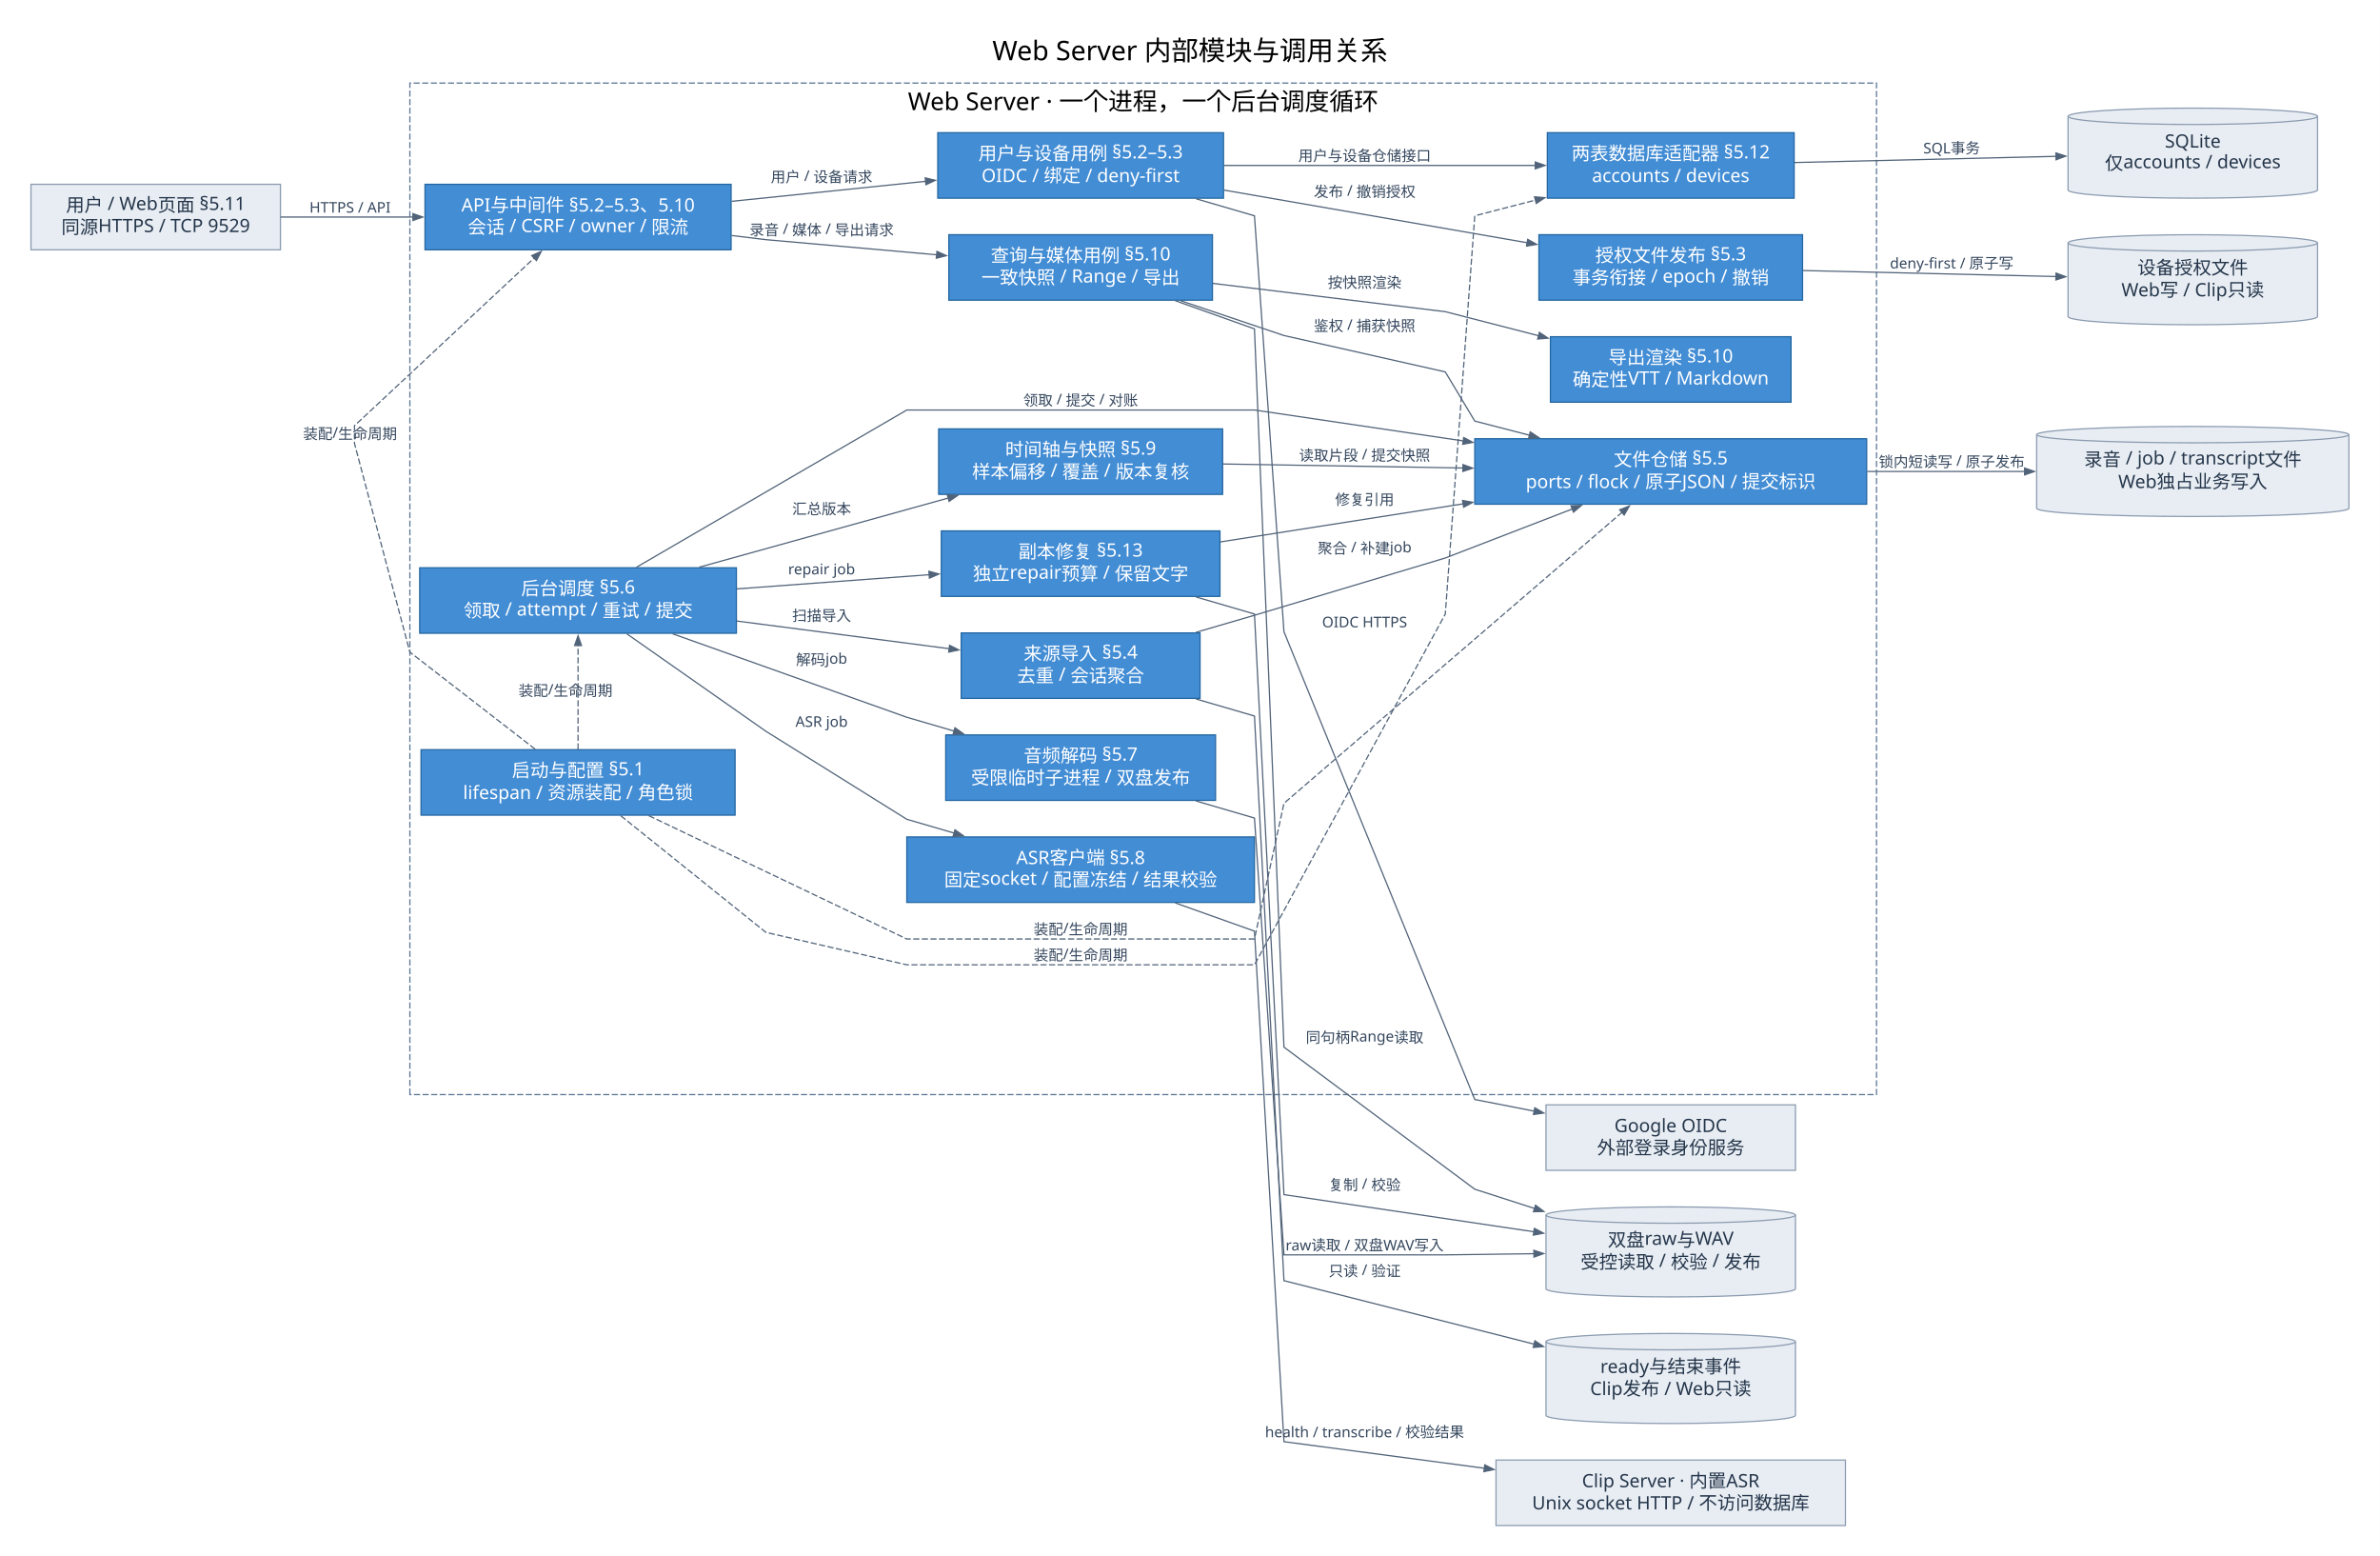
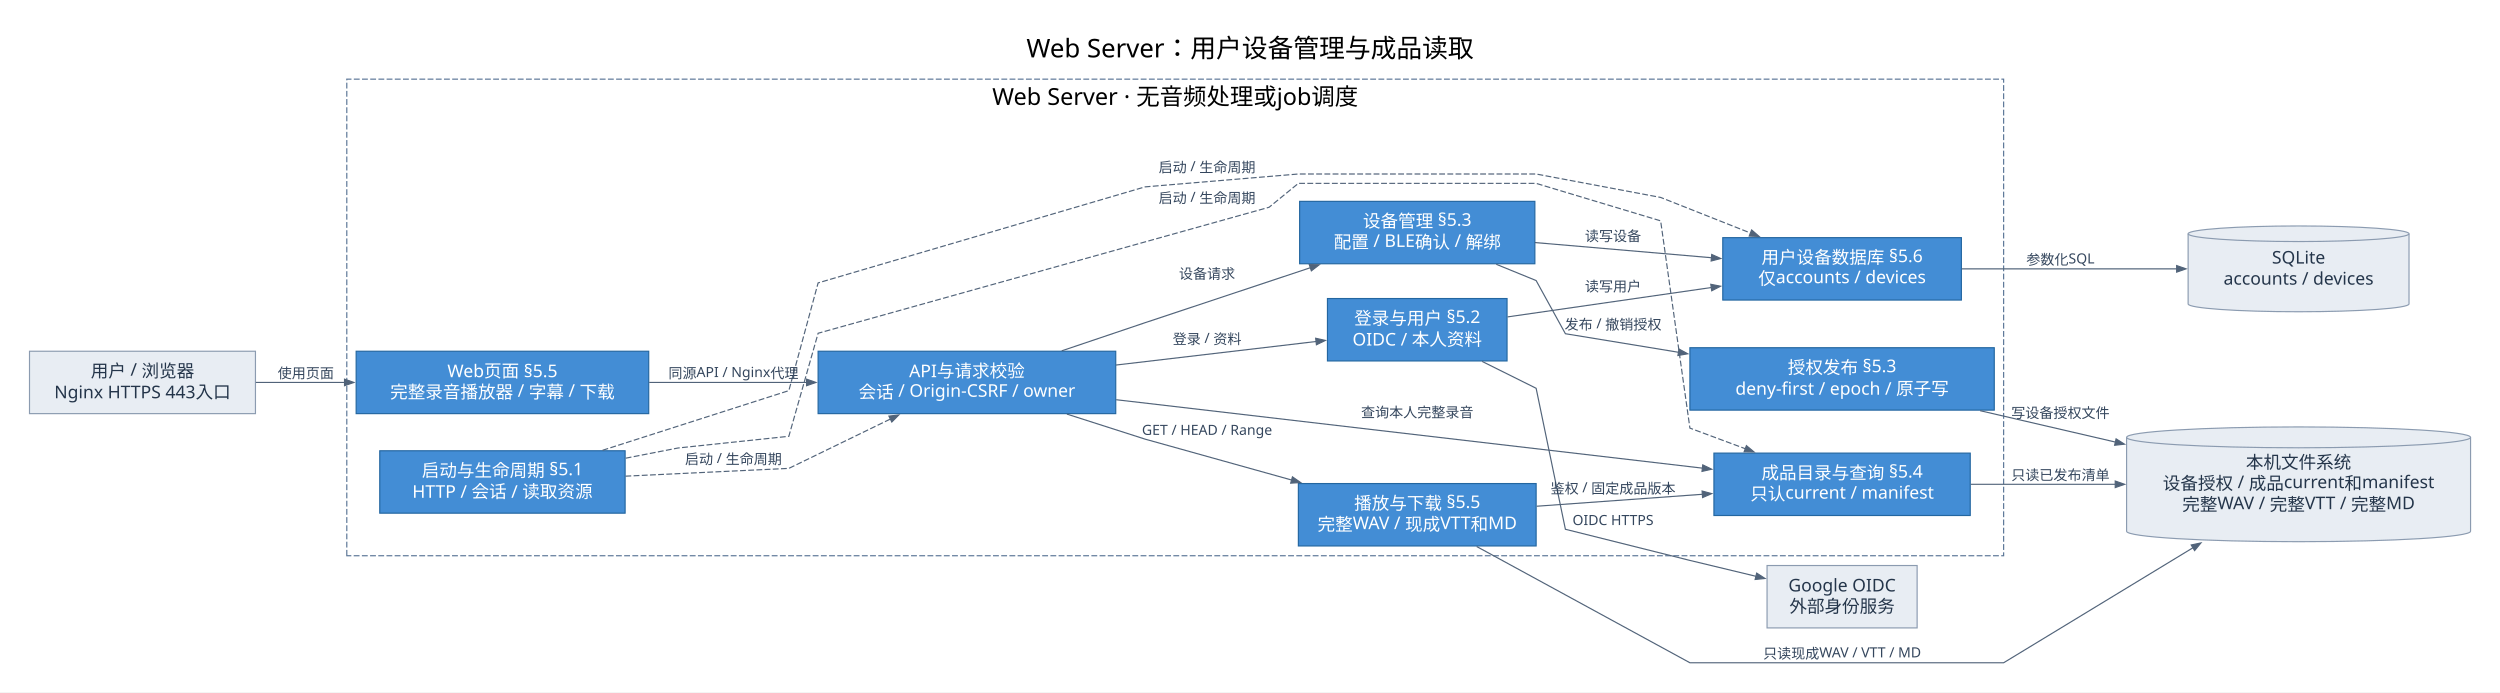
- <svg xmlns="http://www.w3.org/2000/svg" width="1937pt" height="1266pt" viewBox="0.00 0.00 1937.00 1266.00">
-   <g id="graph0" class="graph" transform="scale(1 1) rotate(0) translate(25.2 1241.24)">
-     <polygon fill="white" stroke="none" points="-25.2,25.2 -25.2,-1241.24 1911.72,-1241.24 1911.72,25.2 -25.2,25.2" />
-     <text xml:space="preserve" text-anchor="middle" x="943.26" y="-1192.24" font-family="PingFang SC" font-size="22.00">Web Server 内部模块与调用关系</text>
+ <svg xmlns="http://www.w3.org/2000/svg" width="2135pt" height="591pt" viewBox="0.00 0.00 2135.00 591.00">
+   <g id="graph0" class="graph" transform="scale(1 1) rotate(0) translate(25.2 566)">
+     <polygon fill="white" stroke="none" points="-25.2,25.2 -25.2,-566 2109.86,-566 2109.86,25.2 -25.2,25.2" />
+     <text xml:space="preserve" text-anchor="middle" x="1042.33" y="-517" font-family="PingFang SC" font-size="22.00">Web Server：用户设备管理与成品读取</text>
    <g id="clust1" class="cluster">
-       <polygon fill="white" stroke="#5a7596" stroke-dasharray="5,2" points="308.38,-350.64 308.38,-1173.64 1502.03,-1173.64 1502.03,-350.64 308.38,-350.64" />
-       <text xml:space="preserve" text-anchor="middle" x="905.21" y="-1151.64" font-family="PingFang SC" font-size="20.00">Web Server · 一个进程，一个后台调度循环</text>
+       <polygon fill="white" stroke="#5a7596" stroke-dasharray="5,2" points="270.96,-91.4 270.96,-498.4 1685.9,-498.4 1685.9,-91.4 270.96,-91.4" />
+       <text xml:space="preserve" text-anchor="middle" x="978.43" y="-476.4" font-family="PingFang SC" font-size="20.00">Web Server · 无音频处理或job调度</text>
    </g>
    <g id="node1" class="node">
-       <polygon fill="#438dd5" stroke="#2366a0" points="573.06,-631.28 317.46,-631.28 317.46,-578 573.06,-578 573.06,-631.28" />
-       <text xml:space="preserve" text-anchor="middle" x="445.26" y="-609.14" font-family="PingFang SC" font-size="15.00" fill="white">启动与配置 §5.1</text>
-       <text xml:space="preserve" text-anchor="middle" x="445.26" y="-591.14" font-family="PingFang SC" font-size="15.00" fill="white">lifespan / 资源装配 / 角色锁</text>
+       <polygon fill="#438dd5" stroke="#2366a0" points="508.64,-181.04 299.12,-181.04 299.12,-127.76 508.64,-127.76 508.64,-181.04" />
+       <text xml:space="preserve" text-anchor="middle" x="403.88" y="-158.9" font-family="PingFang SC" font-size="15.00" fill="white">启动与生命周期 §5.1</text>
+       <text xml:space="preserve" text-anchor="middle" x="403.88" y="-140.9" font-family="PingFang SC" font-size="15.00" fill="white">HTTP / 会话 / 读取资源</text>
    </g>
    <g id="node2" class="node">
-       <polygon fill="#438dd5" stroke="#2366a0" points="569.82,-1091.28 320.7,-1091.28 320.7,-1038 569.82,-1038 569.82,-1091.28" />
-       <text xml:space="preserve" text-anchor="middle" x="445.26" y="-1069.14" font-family="PingFang SC" font-size="15.00" fill="white">API与中间件 §5.2–5.3、5.10</text>
-       <text xml:space="preserve" text-anchor="middle" x="445.26" y="-1051.14" font-family="PingFang SC" font-size="15.00" fill="white">会话 / CSRF / owner / 限流</text>
+       <polygon fill="#438dd5" stroke="#2366a0" points="927.63,-266.04 673.47,-266.04 673.47,-212.76 927.63,-212.76 927.63,-266.04" />
+       <text xml:space="preserve" text-anchor="middle" x="800.55" y="-243.9" font-family="PingFang SC" font-size="15.00" fill="white">API与请求校验</text>
+       <text xml:space="preserve" text-anchor="middle" x="800.55" y="-225.9" font-family="PingFang SC" font-size="15.00" fill="white">会话 / Origin-CSRF / owner</text>
    </g>
-     <g id="edge26" class="edge">
-       <path fill="none" stroke="#516379" stroke-dasharray="5,2" d="M410.37,-631.66C369.81,-663.07 308.38,-710.64 308.38,-710.64 308.38,-710.64 263.3,-880.44 263.3,-880.44 263.3,-880.44 263.3,-894.84 263.3,-894.84 263.3,-894.84 356.56,-981.87 409.55,-1031.31" />
-       <polygon fill="#516379" stroke="#516379" points="407.57,-1033.29 415.33,-1036.7 411.39,-1029.2 407.57,-1033.29" />
-       <text xml:space="preserve" text-anchor="middle" x="259.71" y="-884.04" font-family="PingFang SC" font-size="12.00" fill="#34465d">装配/生命周期</text>
+     <g id="edge16" class="edge">
+       <path fill="none" stroke="#516379" stroke-dasharray="5,2" d="M508.89,-159.35C575.1,-162.51 648.47,-166 648.47,-166 648.47,-166 694.17,-188.2 735.3,-208.19" />
+       <polygon fill="#516379" stroke="#516379" points="733.94,-210.64 742.36,-211.62 736.39,-205.6 733.94,-210.64" />
+       <text xml:space="preserve" text-anchor="middle" x="601.13" y="-169.6" font-family="PingFang SC" font-size="12.00" fill="#34465d">启动 / 生命周期</text>
+     </g>
+     <g id="node6" class="node">
+       <polygon fill="#438dd5" stroke="#2366a0" points="1657.38,-179.04 1438.5,-179.04 1438.5,-125.76 1657.38,-125.76 1657.38,-179.04" />
+       <text xml:space="preserve" text-anchor="middle" x="1547.94" y="-156.9" font-family="PingFang SC" font-size="15.00" fill="white">成品目录与查询 §5.4</text>
+       <text xml:space="preserve" text-anchor="middle" x="1547.94" y="-138.9" font-family="PingFang SC" font-size="15.00" fill="white">只认current / manifest</text>
+     </g>
+     <g id="edge18" class="edge">
+       <path fill="none" stroke="#516379" stroke-dasharray="5,2" d="M509.12,-174.7C534.15,-179.57 553.8,-183.4 553.8,-183.4 553.8,-183.4 648.47,-193.4 648.47,-193.4 648.47,-193.4 673.47,-281.4 673.47,-281.4 673.47,-281.4 1058.61,-389 1058.61,-389 1058.61,-389 1083.61,-409.4 1083.61,-409.4 1083.61,-409.4 1286.65,-409.4 1286.65,-409.4 1286.65,-409.4 1392.98,-377.4 1392.98,-377.4 1392.98,-377.4 1417.98,-200.4 1417.98,-200.4 1417.98,-200.4 1439.73,-192.31 1465.36,-182.77" />
+       <polygon fill="#516379" stroke="#516379" points="1466.23,-185.43 1472.75,-180.01 1464.28,-180.18 1466.23,-185.43" />
+       <text xml:space="preserve" text-anchor="middle" x="1005.62" y="-392.6" font-family="PingFang SC" font-size="12.00" fill="#34465d">启动 / 生命周期</text>
+     </g>
+     <g id="node8" class="node">
+       <polygon fill="#438dd5" stroke="#2366a0" points="1649.82,-363.04 1446.06,-363.04 1446.06,-309.76 1649.82,-309.76 1649.82,-363.04" />
+       <text xml:space="preserve" text-anchor="middle" x="1547.94" y="-340.9" font-family="PingFang SC" font-size="15.00" fill="white">用户设备数据库 §5.6</text>
+       <text xml:space="preserve" text-anchor="middle" x="1547.94" y="-322.9" font-family="PingFang SC" font-size="15.00" fill="white">仅accounts / devices</text>
+     </g>
+     <g id="edge17" class="edge">
+       <path fill="none" stroke="#516379" stroke-dasharray="5,2" d="M489.39,-181.46C559.75,-203.99 648.47,-232.4 648.47,-232.4 648.47,-232.4 673.47,-324.4 673.47,-324.4 673.47,-324.4 952.63,-406.4 952.63,-406.4 952.63,-406.4 1083.61,-417.4 1083.61,-417.4 1083.61,-417.4 1286.65,-417.4 1286.65,-417.4 1286.65,-417.4 1392.98,-397.4 1392.98,-397.4 1392.98,-397.4 1431.37,-382.19 1469.81,-366.96" />
+       <polygon fill="#516379" stroke="#516379" points="1470.7,-369.62 1477.11,-364.07 1468.64,-364.41 1470.7,-369.62" />
+       <text xml:space="preserve" text-anchor="middle" x="1005.62" y="-418.83" font-family="PingFang SC" font-size="12.00" fill="#34465d">启动 / 生命周期</text>
+     </g>
+     <g id="node3" class="node">
+       <polygon fill="#438dd5" stroke="#2366a0" points="1261.81,-311.04 1108.45,-311.04 1108.45,-257.76 1261.81,-257.76 1261.81,-311.04" />
+       <text xml:space="preserve" text-anchor="middle" x="1185.13" y="-288.9" font-family="PingFang SC" font-size="15.00" fill="white">登录与用户 §5.2</text>
+       <text xml:space="preserve" text-anchor="middle" x="1185.13" y="-270.9" font-family="PingFang SC" font-size="15.00" fill="white">OIDC / 本人资料</text>
+     </g>
+     <g id="edge3" class="edge">
+       <path fill="none" stroke="#516379" d="M927.88,-254.26C984.02,-260.86 1048.64,-268.46 1098.93,-274.38" />
+       <polygon fill="#516379" stroke="#516379" points="1098.38,-277.13 1106.65,-275.29 1099.03,-271.57 1098.38,-277.13" />
+       <text xml:space="preserve" text-anchor="middle" x="1005.62" y="-272.16" font-family="PingFang SC" font-size="12.00" fill="#34465d">登录 / 资料</text>
    </g>
    <g id="node4" class="node">
-       <polygon fill="#438dd5" stroke="#2366a0" points="1434.99,-1133.28 1234.11,-1133.28 1234.11,-1080 1434.99,-1080 1434.99,-1133.28" />
-       <text xml:space="preserve" text-anchor="middle" x="1334.55" y="-1111.14" font-family="PingFang SC" font-size="15.00" fill="white">两表数据库适配器 §5.12</text>
-       <text xml:space="preserve" text-anchor="middle" x="1334.55" y="-1093.14" font-family="PingFang SC" font-size="15.00" fill="white">accounts / devices</text>
+       <polygon fill="#438dd5" stroke="#2366a0" points="1285.57,-394.04 1084.69,-394.04 1084.69,-340.76 1285.57,-340.76 1285.57,-394.04" />
+       <text xml:space="preserve" text-anchor="middle" x="1185.13" y="-371.9" font-family="PingFang SC" font-size="15.00" fill="white">设备管理 §5.3</text>
+       <text xml:space="preserve" text-anchor="middle" x="1185.13" y="-353.9" font-family="PingFang SC" font-size="15.00" fill="white">配置 / BLE确认 / 解绑</text>
    </g>
-     <g id="edge28" class="edge">
-       <path fill="none" stroke="#516379" stroke-dasharray="5,2" d="M479.97,-577.56C524.72,-541.62 598.14,-482.64 598.14,-482.64 598.14,-482.64 712.81,-456.24 712.81,-456.24 712.81,-456.24 995.77,-456.24 995.77,-456.24 995.77,-456.24 1151.07,-741.64 1151.07,-741.64 1151.07,-741.64 1175.07,-1065.64 1175.07,-1065.64 1175.07,-1065.64 1196.98,-1071.31 1224.52,-1078.43" />
-       <polygon fill="#516379" stroke="#516379" points="1223.72,-1081.12 1232.17,-1080.41 1225.12,-1075.7 1223.72,-1081.12" />
-       <text xml:space="preserve" text-anchor="middle" x="854.29" y="-459.84" font-family="PingFang SC" font-size="12.00" fill="#34465d">装配/生命周期</text>
+     <g id="edge4" class="edge">
+       <path fill="none" stroke="#516379" d="M881.51,-266.39C917.75,-278.63 952.63,-290.4 952.63,-290.4 952.63,-290.4 1029.11,-315.84 1094.15,-337.47" />
+       <polygon fill="#516379" stroke="#516379" points="1092.93,-340.02 1101.4,-339.88 1094.69,-334.7 1092.93,-340.02" />
+       <text xml:space="preserve" text-anchor="middle" x="1005.62" y="-327.89" font-family="PingFang SC" font-size="12.00" fill="#34465d">设备请求</text>
    </g>
-     <g id="node8" class="node">
-       <polygon fill="#438dd5" stroke="#2366a0" points="574.14,-779.28 316.38,-779.28 316.38,-726 574.14,-726 574.14,-779.28" />
-       <text xml:space="preserve" text-anchor="middle" x="445.26" y="-757.14" font-family="PingFang SC" font-size="15.00" fill="white">后台调度 §5.6</text>
-       <text xml:space="preserve" text-anchor="middle" x="445.26" y="-739.14" font-family="PingFang SC" font-size="15.00" fill="white">领取 / attempt / 重试 / 提交</text>
+     <g id="edge10" class="edge">
+       <path fill="none" stroke="#516379" d="M928,-224.64C1068.08,-208.29 1292.16,-182.14 1428.81,-166.19" />
+       <polygon fill="#516379" stroke="#516379" points="1428.96,-168.99 1436.59,-165.28 1428.31,-163.43 1428.96,-168.99" />
+       <text xml:space="preserve" text-anchor="middle" x="1185.13" y="-209.57" font-family="PingFang SC" font-size="12.00" fill="#34465d">查询本人完整录音</text>
    </g>
-     <g id="edge27" class="edge">
-       <path fill="none" stroke="#516379" stroke-dasharray="5,2" d="M445.26,-631.44C445.26,-655.18 445.26,-690.05 445.26,-716.29" />
-       <polygon fill="#516379" stroke="#516379" points="442.46,-716.02 445.26,-724.02 448.06,-716.02 442.46,-716.02" />
-       <text xml:space="preserve" text-anchor="middle" x="435.06" y="-675.04" font-family="PingFang SC" font-size="12.00" fill="#34465d">装配/生命周期</text>
+     <g id="node7" class="node">
+       <polygon fill="#438dd5" stroke="#2366a0" points="1286.65,-153.04 1083.61,-153.04 1083.61,-99.76 1286.65,-99.76 1286.65,-153.04" />
+       <text xml:space="preserve" text-anchor="middle" x="1185.13" y="-130.9" font-family="PingFang SC" font-size="15.00" fill="white">播放与下载 §5.5</text>
+       <text xml:space="preserve" text-anchor="middle" x="1185.13" y="-112.9" font-family="PingFang SC" font-size="15.00" fill="white">完整WAV / 现成VTT和MD</text>
    </g>
-     <g id="node14" class="node">
-       <polygon fill="#438dd5" stroke="#2366a0" points="1494.03,-884.28 1175.07,-884.28 1175.07,-831 1494.03,-831 1494.03,-884.28" />
-       <text xml:space="preserve" text-anchor="middle" x="1334.55" y="-862.14" font-family="PingFang SC" font-size="15.00" fill="white">文件仓储 §5.5</text>
-       <text xml:space="preserve" text-anchor="middle" x="1334.55" y="-844.14" font-family="PingFang SC" font-size="15.00" fill="white">ports / flock / 原子JSON / 提交标识</text>
+     <g id="edge12" class="edge">
+       <path fill="none" stroke="#516379" d="M885.92,-212.37C920.53,-201.28 952.63,-191 952.63,-191 952.63,-191 1017.11,-173.01 1078.01,-156.01" />
+       <polygon fill="#516379" stroke="#516379" points="1078.55,-158.77 1085.5,-153.92 1077.04,-153.38 1078.55,-158.77" />
+       <text xml:space="preserve" text-anchor="middle" x="1005.62" y="-194.6" font-family="PingFang SC" font-size="12.00" fill="#34465d">GET / HEAD / Range</text>
    </g>
-     <g id="edge29" class="edge">
-       <path fill="none" stroke="#516379" stroke-dasharray="5,2" d="M502.79,-577.62C581.03,-540.22 712.81,-477.24 712.81,-477.24 712.81,-477.24 995.77,-477.24 995.77,-477.24 995.77,-477.24 1019.77,-587.64 1019.77,-587.64 1019.77,-587.64 1211.14,-752.31 1294.98,-824.45" />
-       <polygon fill="#516379" stroke="#516379" points="1292.99,-826.43 1300.88,-829.53 1296.64,-822.19 1292.99,-826.43" />
-       <text xml:space="preserve" text-anchor="middle" x="854.29" y="-480.84" font-family="PingFang SC" font-size="12.00" fill="#34465d">装配/生命周期</text>
+     <g id="edge6" class="edge">
+       <path fill="none" stroke="#516379" d="M1262.21,-295.36C1312.74,-302.65 1379.9,-312.33 1436.31,-320.46" />
+       <polygon fill="#516379" stroke="#516379" points="1435.81,-323.21 1444.13,-321.58 1436.61,-317.67 1435.81,-323.21" />
+       <text xml:space="preserve" text-anchor="middle" x="1352.32" y="-317.11" font-family="PingFang SC" font-size="12.00" fill="#34465d">读写用户</text>
    </g>
-     <g id="node3" class="node">
-       <polygon fill="#438dd5" stroke="#2366a0" points="970.57,-1133.28 738.01,-1133.28 738.01,-1080 970.57,-1080 970.57,-1133.28" />
-       <text xml:space="preserve" text-anchor="middle" x="854.29" y="-1111.14" font-family="PingFang SC" font-size="15.00" fill="white">用户与设备用例 §5.2–5.3</text>
-       <text xml:space="preserve" text-anchor="middle" x="854.29" y="-1093.14" font-family="PingFang SC" font-size="15.00" fill="white">OIDC / 绑定 / deny-first</text>
+     <g id="node11" class="node">
+       <polygon fill="#e8edf3" stroke="#8b9bb0" points="1612.02,-83.04 1483.86,-83.04 1483.86,-29.76 1612.02,-29.76 1612.02,-83.04" />
+       <text xml:space="preserve" text-anchor="middle" x="1547.94" y="-60.9" font-family="PingFang SC" font-size="15.00" fill="#24354a">Google OIDC</text>
+       <text xml:space="preserve" text-anchor="middle" x="1547.94" y="-42.9" font-family="PingFang SC" font-size="15.00" fill="#24354a">外部身份服务</text>
+     </g>
+     <g id="edge5" class="edge">
+       <path fill="none" stroke="#516379" d="M1240.51,-257.35C1264.19,-245.57 1286.65,-234.4 1286.65,-234.4 1286.65,-234.4 1311.65,-114 1311.65,-114 1311.65,-114 1417.98,-87.4 1417.98,-87.4 1417.98,-87.4 1445.09,-80.88 1474.44,-73.83" />
+       <polygon fill="#516379" stroke="#516379" points="1475,-76.57 1482.12,-71.98 1473.69,-71.13 1475,-76.57" />
+       <text xml:space="preserve" text-anchor="middle" x="1352.32" y="-117.6" font-family="PingFang SC" font-size="12.00" fill="#34465d">OIDC HTTPS</text>
+     </g>
+     <g id="node5" class="node">
+       <polygon fill="#438dd5" stroke="#2366a0" points="1677.9,-269.04 1417.98,-269.04 1417.98,-215.76 1677.9,-215.76 1677.9,-269.04" />
+       <text xml:space="preserve" text-anchor="middle" x="1547.94" y="-246.9" font-family="PingFang SC" font-size="15.00" fill="white">授权发布 §5.3</text>
+       <text xml:space="preserve" text-anchor="middle" x="1547.94" y="-228.9" font-family="PingFang SC" font-size="15.00" fill="white">deny-first / epoch / 原子写</text>
+     </g>
+     <g id="edge8" class="edge">
+       <path fill="none" stroke="#516379" d="M1252.62,-340.28C1271.31,-332.66 1286.65,-326.4 1286.65,-326.4 1286.65,-326.4 1311.65,-281 1311.65,-281 1311.65,-281 1357.28,-273.51 1408.34,-265.14" />
+       <polygon fill="#516379" stroke="#516379" points="1408.66,-267.92 1416.1,-263.86 1407.75,-262.4 1408.66,-267.92" />
+       <text xml:space="preserve" text-anchor="middle" x="1352.32" y="-284.6" font-family="PingFang SC" font-size="12.00" fill="#34465d">发布 / 撤销授权</text>
+     </g>
+     <g id="edge7" class="edge">
+       <path fill="none" stroke="#516379" d="M1285.68,-358.85C1332.51,-354.82 1388.51,-350.01 1436.64,-345.88" />
+       <polygon fill="#516379" stroke="#516379" points="1436.6,-348.69 1444.33,-345.22 1436.12,-343.11 1436.6,-348.69" />
+       <text xml:space="preserve" text-anchor="middle" x="1352.32" y="-360.09" font-family="PingFang SC" font-size="12.00" fill="#34465d">读写设备</text>
+     </g>
+     <g id="node13" class="node">
+       <path fill="#e8edf3" stroke="#8b9bb0" d="M2084.66,-192.5C2084.66,-197.41 2018.83,-201.41 1937.78,-201.41 1856.74,-201.41 1790.9,-197.41 1790.9,-192.5 1790.9,-192.5 1790.9,-112.31 1790.9,-112.31 1790.9,-107.39 1856.74,-103.4 1937.78,-103.4 2018.83,-103.4 2084.66,-107.39 2084.66,-112.31 2084.66,-112.31 2084.66,-192.5 2084.66,-192.5" />
+       <path fill="none" stroke="#8b9bb0" d="M2084.66,-192.5C2084.66,-187.58 2018.83,-183.59 1937.78,-183.59 1856.74,-183.59 1790.9,-187.58 1790.9,-192.5" />
+       <text xml:space="preserve" text-anchor="middle" x="1937.78" y="-165.9" font-family="PingFang SC" font-size="15.00" fill="#24354a">本机文件系统</text>
+       <text xml:space="preserve" text-anchor="middle" x="1937.78" y="-147.9" font-family="PingFang SC" font-size="15.00" fill="#24354a">设备授权 / 成品current和manifest</text>
+       <text xml:space="preserve" text-anchor="middle" x="1937.78" y="-129.9" font-family="PingFang SC" font-size="15.00" fill="#24354a">完整WAV / 完整VTT / 完整MD</text>
+     </g>
+     <g id="edge9" class="edge">
+       <path fill="none" stroke="#516379" d="M1665.83,-215.27C1702.17,-206.84 1742.83,-197.41 1781.36,-188.47" />
+       <polygon fill="#516379" stroke="#516379" points="1781.95,-191.2 1789.11,-186.67 1780.69,-185.75 1781.95,-191.2" />
+       <text xml:space="preserve" text-anchor="middle" x="1734.4" y="-209.06" font-family="PingFang SC" font-size="12.00" fill="#34465d">写设备授权文件</text>
+     </g>
+     <g id="edge11" class="edge">
+       <path fill="none" stroke="#516379" d="M1657.75,-152.4C1696.08,-152.4 1739.95,-152.4 1781.37,-152.4" />
+       <polygon fill="#516379" stroke="#516379" points="1781.21,-155.2 1789.21,-152.4 1781.21,-149.6 1781.21,-155.2" />
+       <text xml:space="preserve" text-anchor="middle" x="1734.4" y="-156" font-family="PingFang SC" font-size="12.00" fill="#34465d">只读已发布清单</text>
+     </g>
+     <g id="edge13" class="edge">
+       <path fill="none" stroke="#516379" d="M1287.12,-133.68C1331.1,-136.85 1382.95,-140.58 1428.71,-143.88" />
+       <polygon fill="#516379" stroke="#516379" points="1428.39,-146.66 1436.57,-144.45 1428.8,-141.08 1428.39,-146.66" />
+       <text xml:space="preserve" text-anchor="middle" x="1352.32" y="-144.56" font-family="PingFang SC" font-size="12.00" fill="#34465d">鉴权 / 固定成品版本</text>
+     </g>
+     <g id="edge14" class="edge">
+       <path fill="none" stroke="#516379" d="M1235.87,-99.28C1303.99,-62.14 1417.98,0 1417.98,0 1417.98,0 1685.9,0 1685.9,0 1685.9,0 1775.71,-54.56 1847.86,-98.39" />
+       <polygon fill="#516379" stroke="#516379" points="1846.09,-100.58 1854.38,-102.34 1849,-95.8 1846.09,-100.58" />
+       <text xml:space="preserve" text-anchor="middle" x="1547.94" y="-3.6" font-family="PingFang SC" font-size="12.00" fill="#34465d">只读现成WAV / VTT / MD</text>
+     </g>
+     <g id="node12" class="node">
+       <path fill="#e8edf3" stroke="#8b9bb0" d="M2032.1,-366.37C2032.1,-370.04 1989.83,-373.03 1937.78,-373.03 1885.74,-373.03 1843.46,-370.04 1843.46,-366.37 1843.46,-366.37 1843.46,-306.43 1843.46,-306.43 1843.46,-302.76 1885.74,-299.77 1937.78,-299.77 1989.83,-299.77 2032.1,-302.76 2032.1,-306.43 2032.1,-306.43 2032.1,-366.37 2032.1,-366.37" />
+       <path fill="none" stroke="#8b9bb0" d="M2032.1,-366.37C2032.1,-362.7 1989.83,-359.71 1937.78,-359.71 1885.74,-359.71 1843.46,-362.7 1843.46,-366.37" />
+       <text xml:space="preserve" text-anchor="middle" x="1937.78" y="-340.9" font-family="PingFang SC" font-size="15.00" fill="#24354a">SQLite</text>
+       <text xml:space="preserve" text-anchor="middle" x="1937.78" y="-322.9" font-family="PingFang SC" font-size="15.00" fill="#24354a">accounts / devices</text>
+     </g>
+     <g id="edge15" class="edge">
+       <path fill="none" stroke="#516379" d="M1650.08,-336.4C1706.64,-336.4 1776.96,-336.4 1833.81,-336.4" />
+       <polygon fill="#516379" stroke="#516379" points="1833.66,-339.2 1841.66,-336.4 1833.66,-333.6 1833.66,-339.2" />
+       <text xml:space="preserve" text-anchor="middle" x="1734.4" y="-340" font-family="PingFang SC" font-size="12.00" fill="#34465d">参数化SQL</text>
+     </g>
+     <g id="node9" class="node">
+       <polygon fill="#438dd5" stroke="#2366a0" points="528.8,-266.04 278.96,-266.04 278.96,-212.76 528.8,-212.76 528.8,-266.04" />
+       <text xml:space="preserve" text-anchor="middle" x="403.88" y="-243.9" font-family="PingFang SC" font-size="15.00" fill="white">Web页面 §5.5</text>
+       <text xml:space="preserve" text-anchor="middle" x="403.88" y="-225.9" font-family="PingFang SC" font-size="15.00" fill="white">完整录音播放器 / 字幕 / 下载</text>
    </g>
    <g id="edge2" class="edge">
-       <path fill="none" stroke="#516379" d="M570.32,-1077.44C620.4,-1082.61 678.1,-1088.56 728.28,-1093.74" />
-       <polygon fill="#516379" stroke="#516379" points="727.8,-1096.51 736.05,-1094.54 728.38,-1090.94 727.8,-1096.51" />
-       <text xml:space="preserve" text-anchor="middle" x="643.48" y="-1093" font-family="PingFang SC" font-size="12.00" fill="#34465d">用户 / 设备请求</text>
-     </g>
-     <g id="node6" class="node">
-       <polygon fill="#438dd5" stroke="#2366a0" points="961.57,-1050.28 747.01,-1050.28 747.01,-997 961.57,-997 961.57,-1050.28" />
-       <text xml:space="preserve" text-anchor="middle" x="854.29" y="-1028.14" font-family="PingFang SC" font-size="15.00" fill="white">查询与媒体用例 §5.10</text>
-       <text xml:space="preserve" text-anchor="middle" x="854.29" y="-1010.14" font-family="PingFang SC" font-size="15.00" fill="white">一致快照 / Range / 导出</text>
-     </g>
-     <g id="edge8" class="edge">
-       <path fill="none" stroke="#516379" d="M570.29,-1049.61C586.79,-1047.62 598.14,-1046.24 598.14,-1046.24 598.14,-1046.24 669.75,-1039.9 737.1,-1033.93" />
-       <polygon fill="#516379" stroke="#516379" points="737.34,-1036.72 745.06,-1033.23 736.84,-1031.14 737.34,-1036.72" />
-       <text xml:space="preserve" text-anchor="middle" x="643.48" y="-1049.84" font-family="PingFang SC" font-size="12.00" fill="#34465d">录音 / 媒体 / 导出请求</text>
-     </g>
-     <g id="edge4" class="edge">
-       <path fill="none" stroke="#516379" d="M971.06,-1106.64C1048.24,-1106.64 1149.01,-1106.64 1224.71,-1106.64" />
-       <polygon fill="#516379" stroke="#516379" points="1224.3,-1109.44 1232.3,-1106.64 1224.3,-1103.84 1224.3,-1109.44" />
-       <text xml:space="preserve" text-anchor="middle" x="1085.42" y="-1110.24" font-family="PingFang SC" font-size="12.00" fill="#34465d">用户与设备仓储接口</text>
-     </g>
-     <g id="node5" class="node">
-       <polygon fill="#438dd5" stroke="#2366a0" points="1441.83,-1050.28 1227.27,-1050.28 1227.27,-997 1441.83,-997 1441.83,-1050.28" />
-       <text xml:space="preserve" text-anchor="middle" x="1334.55" y="-1028.14" font-family="PingFang SC" font-size="15.00" fill="white">授权文件发布 §5.3</text>
-       <text xml:space="preserve" text-anchor="middle" x="1334.55" y="-1010.14" font-family="PingFang SC" font-size="15.00" fill="white">事务衔接 / epoch / 撤销</text>
-     </g>
-     <g id="edge6" class="edge">
-       <path fill="none" stroke="#516379" d="M971.06,-1086.55C1045.98,-1073.55 1143.13,-1056.69 1218,-1043.69" />
-       <polygon fill="#516379" stroke="#516379" points="1218.12,-1046.51 1225.53,-1042.39 1217.17,-1041 1218.12,-1046.51" />
-       <text xml:space="preserve" text-anchor="middle" x="1085.42" y="-1081.02" font-family="PingFang SC" font-size="12.00" fill="#34465d">发布 / 撤销授权</text>
-     </g>
-     <g id="node16" class="node">
-       <polygon fill="#e8edf3" stroke="#8b9bb0" points="1436.07,-342.28 1233.03,-342.28 1233.03,-289 1436.07,-289 1436.07,-342.28" />
-       <text xml:space="preserve" text-anchor="middle" x="1334.55" y="-320.14" font-family="PingFang SC" font-size="15.00" fill="#24354a">Google OIDC</text>
-       <text xml:space="preserve" text-anchor="middle" x="1334.55" y="-302.14" font-family="PingFang SC" font-size="15.00" fill="#24354a">外部登录身份服务</text>
-     </g>
-     <g id="edge3" class="edge">
-       <path fill="none" stroke="#516379" d="M948.21,-1079.52C974.34,-1071.9 995.77,-1065.64 995.77,-1065.64 995.77,-1065.64 1019.77,-727.24 1019.77,-727.24 1019.77,-727.24 1175.07,-346.64 1175.07,-346.64 1175.07,-346.64 1196.57,-342.43 1223.73,-337.12" />
-       <polygon fill="#516379" stroke="#516379" points="1223.93,-339.93 1231.25,-335.65 1222.86,-334.44 1223.93,-339.93" />
-       <text xml:space="preserve" text-anchor="middle" x="1085.42" y="-730.84" font-family="PingFang SC" font-size="12.00" fill="#34465d">OIDC HTTPS</text>
-     </g>
-     <g id="node18" class="node">
-       <path fill="#e8edf3" stroke="#8b9bb0" d="M1860.96,-1146.61C1860.96,-1150.28 1815.46,-1153.27 1759.44,-1153.27 1703.43,-1153.27 1657.92,-1150.28 1657.92,-1146.61 1657.92,-1146.61 1657.92,-1086.67 1657.92,-1086.67 1657.92,-1083 1703.43,-1080.01 1759.44,-1080.01 1815.46,-1080.01 1860.96,-1083 1860.96,-1086.67 1860.96,-1086.67 1860.96,-1146.61 1860.96,-1146.61" />
-       <path fill="none" stroke="#8b9bb0" d="M1860.96,-1146.61C1860.96,-1142.94 1815.46,-1139.95 1759.44,-1139.95 1703.43,-1139.95 1657.92,-1142.94 1657.92,-1146.61" />
-       <text xml:space="preserve" text-anchor="middle" x="1759.44" y="-1121.14" font-family="PingFang SC" font-size="15.00" fill="#24354a">SQLite</text>
-       <text xml:space="preserve" text-anchor="middle" x="1759.44" y="-1103.14" font-family="PingFang SC" font-size="15.00" fill="#24354a">仅accounts / devices</text>
-     </g>
-     <g id="edge5" class="edge">
-       <path fill="none" stroke="#516379" d="M1435.23,-1109C1499.25,-1110.51 1582.45,-1112.48 1648.41,-1114.04" />
-       <polygon fill="#516379" stroke="#516379" points="1648.02,-1116.83 1656.08,-1114.22 1648.15,-1111.23 1648.02,-1116.83" />
-       <text xml:space="preserve" text-anchor="middle" x="1563.2" y="-1116.43" font-family="PingFang SC" font-size="12.00" fill="#34465d">SQL事务</text>
-     </g>
-     <g id="node19" class="node">
-       <path fill="#e8edf3" stroke="#8b9bb0" d="M1860.96,-1043.61C1860.96,-1047.28 1815.46,-1050.27 1759.44,-1050.27 1703.43,-1050.27 1657.92,-1047.28 1657.92,-1043.61 1657.92,-1043.61 1657.92,-983.67 1657.92,-983.67 1657.92,-980 1703.43,-977.01 1759.44,-977.01 1815.46,-977.01 1860.96,-980 1860.96,-983.67 1860.96,-983.67 1860.96,-1043.61 1860.96,-1043.61" />
-       <path fill="none" stroke="#8b9bb0" d="M1860.96,-1043.61C1860.96,-1039.94 1815.46,-1036.95 1759.44,-1036.95 1703.43,-1036.95 1657.92,-1039.94 1657.92,-1043.61" />
-       <text xml:space="preserve" text-anchor="middle" x="1759.44" y="-1018.14" font-family="PingFang SC" font-size="15.00" fill="#24354a">设备授权文件</text>
-       <text xml:space="preserve" text-anchor="middle" x="1759.44" y="-1000.14" font-family="PingFang SC" font-size="15.00" fill="#24354a">Web写 / Clip只读</text>
-     </g>
-     <g id="edge7" class="edge">
-       <path fill="none" stroke="#516379" d="M1442.26,-1021.12C1505.23,-1019.63 1584.78,-1017.75 1648.33,-1016.24" />
-       <polygon fill="#516379" stroke="#516379" points="1648.14,-1019.05 1656.07,-1016.06 1648.01,-1013.45 1648.14,-1019.05" />
-       <text xml:space="preserve" text-anchor="middle" x="1563.2" y="-1022.84" font-family="PingFang SC" font-size="12.00" fill="#34465d">deny-first / 原子写</text>
-     </g>
-     <g id="node7" class="node">
-       <polygon fill="#438dd5" stroke="#2366a0" points="1432.47,-967.28 1236.63,-967.28 1236.63,-914 1432.47,-914 1432.47,-967.28" />
-       <text xml:space="preserve" text-anchor="middle" x="1334.55" y="-945.14" font-family="PingFang SC" font-size="15.00" fill="white">导出渲染 §5.10</text>
-       <text xml:space="preserve" text-anchor="middle" x="1334.55" y="-927.14" font-family="PingFang SC" font-size="15.00" fill="white">确定性VTT / Markdown</text>
-     </g>
-     <g id="edge10" class="edge">
-       <path fill="none" stroke="#516379" d="M961.66,-1010.69C1046.45,-1000.37 1151.07,-987.64 1151.07,-987.64 1151.07,-987.64 1187.04,-978.38 1227.03,-968.07" />
-       <polygon fill="#516379" stroke="#516379" points="1227.65,-970.81 1234.7,-966.1 1226.25,-965.38 1227.65,-970.81" />
-       <text xml:space="preserve" text-anchor="middle" x="1085.42" y="-1007.08" font-family="PingFang SC" font-size="12.00" fill="#34465d">按快照渲染</text>
-     </g>
-     <g id="edge9" class="edge">
-       <path fill="none" stroke="#516379" d="M935.6,-996.59C977.36,-982.53 1019.77,-968.24 1019.77,-968.24 1019.77,-968.24 1151.07,-938.64 1151.07,-938.64 1151.07,-938.64 1175.07,-898.64 1175.07,-898.64 1175.07,-898.64 1194.42,-893.63 1219.6,-887.12" />
-       <polygon fill="#516379" stroke="#516379" points="1220.21,-889.85 1227.26,-885.14 1218.81,-884.43 1220.21,-889.85" />
-       <text xml:space="preserve" text-anchor="middle" x="1085.42" y="-971.84" font-family="PingFang SC" font-size="12.00" fill="#34465d">鉴权 / 捕获快照</text>
-     </g>
-     <g id="node22" class="node">
-       <path fill="#e8edf3" stroke="#8b9bb0" d="M1436.07,-252.61C1436.07,-256.28 1390.57,-259.27 1334.55,-259.27 1278.53,-259.27 1233.03,-256.28 1233.03,-252.61 1233.03,-252.61 1233.03,-192.67 1233.03,-192.67 1233.03,-189 1278.53,-186.01 1334.55,-186.01 1390.57,-186.01 1436.07,-189 1436.07,-192.67 1436.07,-192.67 1436.07,-252.61 1436.07,-252.61" />
-       <path fill="none" stroke="#8b9bb0" d="M1436.07,-252.61C1436.07,-248.94 1390.57,-245.95 1334.55,-245.95 1278.53,-245.95 1233.03,-248.94 1233.03,-252.61" />
-       <text xml:space="preserve" text-anchor="middle" x="1334.55" y="-227.14" font-family="PingFang SC" font-size="15.00" fill="#24354a">双盘raw与WAV</text>
-       <text xml:space="preserve" text-anchor="middle" x="1334.55" y="-209.14" font-family="PingFang SC" font-size="15.00" fill="#24354a">受控读取 / 校验 / 发布</text>
-     </g>
-     <g id="edge11" class="edge">
-       <path fill="none" stroke="#516379" d="M931.29,-996.59C964.39,-984.81 995.77,-973.64 995.77,-973.64 995.77,-973.64 1019.77,-389.24 1019.77,-389.24 1019.77,-389.24 1175.07,-273.64 1175.07,-273.64 1175.07,-273.64 1196.57,-266.72 1223.73,-257.98" />
-       <polygon fill="#516379" stroke="#516379" points="1224.53,-260.66 1231.29,-255.55 1222.82,-255.33 1224.53,-260.66" />
-       <text xml:space="preserve" text-anchor="middle" x="1085.42" y="-392.84" font-family="PingFang SC" font-size="12.00" fill="#34465d">同句柄Range读取</text>
-     </g>
-     <g id="node9" class="node">
-       <polygon fill="#438dd5" stroke="#2366a0" points="951.49,-726.28 757.09,-726.28 757.09,-673 951.49,-673 951.49,-726.28" />
-       <text xml:space="preserve" text-anchor="middle" x="854.29" y="-704.14" font-family="PingFang SC" font-size="15.00" fill="white">来源导入 §5.4</text>
-       <text xml:space="preserve" text-anchor="middle" x="854.29" y="-686.14" font-family="PingFang SC" font-size="15.00" fill="white">去重 / 会话聚合</text>
-     </g>
-     <g id="edge12" class="edge">
-       <path fill="none" stroke="#516379" d="M574.49,-735.94C630.11,-728.7 694.45,-720.32 747.31,-713.44" />
-       <polygon fill="#516379" stroke="#516379" points="747.63,-716.22 755.2,-712.41 746.9,-710.67 747.63,-716.22" />
-       <text xml:space="preserve" text-anchor="middle" x="643.48" y="-736.05" font-family="PingFang SC" font-size="12.00" fill="#34465d">扫描导入</text>
+       <path fill="none" stroke="#516379" d="M529.21,-239.4C572.04,-239.4 620.2,-239.4 663.88,-239.4" />
+       <polygon fill="#516379" stroke="#516379" points="663.61,-242.2 671.61,-239.4 663.61,-236.6 663.61,-242.2" />
+       <text xml:space="preserve" text-anchor="middle" x="601.13" y="-243" font-family="PingFang SC" font-size="12.00" fill="#34465d">同源API / Nginx代理</text>
    </g>
    <g id="node10" class="node">
-       <polygon fill="#438dd5" stroke="#2366a0" points="964.09,-643.28 744.49,-643.28 744.49,-590 964.09,-590 964.09,-643.28" />
-       <text xml:space="preserve" text-anchor="middle" x="854.29" y="-621.14" font-family="PingFang SC" font-size="15.00" fill="white">音频解码 §5.7</text>
-       <text xml:space="preserve" text-anchor="middle" x="854.29" y="-603.14" font-family="PingFang SC" font-size="15.00" fill="white">受限临时子进程 / 双盘发布</text>
-     </g>
-     <g id="edge16" class="edge">
-       <path fill="none" stroke="#516379" d="M522.29,-725.54C601.07,-697.46 712.81,-657.64 712.81,-657.64 712.81,-657.64 729.52,-652.76 751.41,-646.38" />
-       <polygon fill="#516379" stroke="#516379" points="752.02,-649.11 758.92,-644.18 750.45,-643.74 752.02,-649.11" />
-       <text xml:space="preserve" text-anchor="middle" x="643.48" y="-700.23" font-family="PingFang SC" font-size="12.00" fill="#34465d">解码job</text>
-     </g>
-     <g id="node11" class="node">
-       <polygon fill="#438dd5" stroke="#2366a0" points="995.77,-560.28 712.81,-560.28 712.81,-507 995.77,-507 995.77,-560.28" />
-       <text xml:space="preserve" text-anchor="middle" x="854.29" y="-538.14" font-family="PingFang SC" font-size="15.00" fill="white">ASR客户端 §5.8</text>
-       <text xml:space="preserve" text-anchor="middle" x="854.29" y="-520.14" font-family="PingFang SC" font-size="15.00" fill="white">固定socket / 配置冻结 / 结果校验</text>
-     </g>
-     <g id="edge18" class="edge">
-       <path fill="none" stroke="#516379" d="M484.98,-725.52C529.98,-693.99 598.14,-646.24 598.14,-646.24 598.14,-646.24 712.81,-574.64 712.81,-574.64 712.81,-574.64 729.52,-569.76 751.41,-563.38" />
-       <polygon fill="#516379" stroke="#516379" points="752.02,-566.11 758.92,-561.18 750.45,-560.74 752.02,-566.11" />
-       <text xml:space="preserve" text-anchor="middle" x="643.48" y="-649.84" font-family="PingFang SC" font-size="12.00" fill="#34465d">ASR job</text>
-     </g>
-     <g id="node12" class="node">
-       <polygon fill="#438dd5" stroke="#2366a0" points="969.85,-892.28 738.73,-892.28 738.73,-839 969.85,-839 969.85,-892.28" />
-       <text xml:space="preserve" text-anchor="middle" x="854.29" y="-870.14" font-family="PingFang SC" font-size="15.00" fill="white">时间轴与快照 §5.9</text>
-       <text xml:space="preserve" text-anchor="middle" x="854.29" y="-852.14" font-family="PingFang SC" font-size="15.00" fill="white">样本偏移 / 覆盖 / 版本复核</text>
-     </g>
-     <g id="edge20" class="edge">
-       <path fill="none" stroke="#516379" d="M544.02,-779.78C605.11,-796.74 683.8,-818.59 746.52,-836" />
-       <polygon fill="#516379" stroke="#516379" points="745.74,-838.69 754.2,-838.13 747.24,-833.29 745.74,-838.69" />
-       <text xml:space="preserve" text-anchor="middle" x="643.48" y="-822.86" font-family="PingFang SC" font-size="12.00" fill="#34465d">汇总版本</text>
-     </g>
-     <g id="node13" class="node">
-       <polygon fill="#438dd5" stroke="#2366a0" points="967.69,-809.28 740.89,-809.28 740.89,-756 967.69,-756 967.69,-809.28" />
-       <text xml:space="preserve" text-anchor="middle" x="854.29" y="-787.14" font-family="PingFang SC" font-size="15.00" fill="white">副本修复 §5.13</text>
-       <text xml:space="preserve" text-anchor="middle" x="854.29" y="-769.14" font-family="PingFang SC" font-size="15.00" fill="white">独立repair预算 / 保留文字</text>
-     </g>
-     <g id="edge22" class="edge">
-       <path fill="none" stroke="#516379" d="M574.49,-762.09C624.51,-765.78 681.6,-769.99 731.03,-773.63" />
-       <polygon fill="#516379" stroke="#516379" points="730.8,-776.42 738.98,-774.21 731.21,-770.83 730.8,-776.42" />
-       <text xml:space="preserve" text-anchor="middle" x="643.48" y="-773.93" font-family="PingFang SC" font-size="12.00" fill="#34465d">repair job</text>
-     </g>
-     <g id="edge15" class="edge">
-       <path fill="none" stroke="#516379" d="M492.69,-779.64C569.06,-824.05 712.81,-907.64 712.81,-907.64 712.81,-907.64 995.77,-907.64 995.77,-907.64 995.77,-907.64 1080.96,-895.03 1165.78,-882.47" />
-       <polygon fill="#516379" stroke="#516379" points="1166.04,-885.27 1173.55,-881.32 1165.22,-879.73 1166.04,-885.27" />
-       <text xml:space="preserve" text-anchor="middle" x="854.29" y="-911.24" font-family="PingFang SC" font-size="12.00" fill="#34465d">领取 / 提交 / 对账</text>
-     </g>
-     <g id="edge14" class="edge">
-       <path fill="none" stroke="#516379" d="M948.21,-726.76C974.34,-734.38 995.77,-740.64 995.77,-740.64 995.77,-740.64 1151.07,-787.24 1151.07,-787.24 1151.07,-787.24 1205.16,-808.11 1254.45,-827.12" />
-       <polygon fill="#516379" stroke="#516379" points="1253.37,-829.71 1261.85,-829.98 1255.39,-824.49 1253.37,-829.71" />
-       <text xml:space="preserve" text-anchor="middle" x="1085.42" y="-790.84" font-family="PingFang SC" font-size="12.00" fill="#34465d">聚合 / 补建job</text>
-     </g>
-     <g id="node20" class="node">
-       <path fill="#e8edf3" stroke="#8b9bb0" d="M1436.07,-149.61C1436.07,-153.28 1390.57,-156.27 1334.55,-156.27 1278.53,-156.27 1233.03,-153.28 1233.03,-149.61 1233.03,-149.61 1233.03,-89.67 1233.03,-89.67 1233.03,-86 1278.53,-83.01 1334.55,-83.01 1390.57,-83.01 1436.07,-86 1436.07,-89.67 1436.07,-89.67 1436.07,-149.61 1436.07,-149.61" />
-       <path fill="none" stroke="#8b9bb0" d="M1436.07,-149.61C1436.07,-145.94 1390.57,-142.95 1334.55,-142.95 1278.53,-142.95 1233.03,-145.94 1233.03,-149.61" />
-       <text xml:space="preserve" text-anchor="middle" x="1334.55" y="-124.14" font-family="PingFang SC" font-size="15.00" fill="#24354a">ready与结束事件</text>
-       <text xml:space="preserve" text-anchor="middle" x="1334.55" y="-106.14" font-family="PingFang SC" font-size="15.00" fill="#24354a">Clip发布 / Web只读</text>
-     </g>
-     <g id="edge13" class="edge">
-       <path fill="none" stroke="#516379" d="M948.21,-672.52C974.34,-664.9 995.77,-658.64 995.77,-658.64 995.77,-658.64 1019.77,-199.24 1019.77,-199.24 1019.77,-199.24 1133.14,-170.48 1223.59,-147.54" />
-       <polygon fill="#516379" stroke="#516379" points="1224.01,-150.32 1231.07,-145.64 1222.63,-144.89 1224.01,-150.32" />
-       <text xml:space="preserve" text-anchor="middle" x="1085.42" y="-202.84" font-family="PingFang SC" font-size="12.00" fill="#34465d">只读 / 验证</text>
-     </g>
-     <g id="edge17" class="edge">
-       <path fill="none" stroke="#516379" d="M948.21,-589.52C974.34,-581.9 995.77,-575.64 995.77,-575.64 995.77,-575.64 1019.77,-220.24 1019.77,-220.24 1019.77,-220.24 1151.07,-220.24 1151.07,-220.24 1151.07,-220.24 1184.86,-220.68 1223.37,-221.19" />
-       <polygon fill="#516379" stroke="#516379" points="1223.15,-223.99 1231.19,-221.29 1223.23,-218.39 1223.15,-223.99" />
-       <text xml:space="preserve" text-anchor="middle" x="1085.42" y="-223.84" font-family="PingFang SC" font-size="12.00" fill="#34465d">raw读取 / 双盘WAV写入</text>
-     </g>
-     <g id="node17" class="node">
-       <polygon fill="#e8edf3" stroke="#8b9bb0" points="1476.75,-53.28 1192.35,-53.28 1192.35,0 1476.75,0 1476.75,-53.28" />
-       <text xml:space="preserve" text-anchor="middle" x="1334.55" y="-31.14" font-family="PingFang SC" font-size="15.00" fill="#24354a">Clip Server · 内置ASR</text>
-       <text xml:space="preserve" text-anchor="middle" x="1334.55" y="-13.14" font-family="PingFang SC" font-size="15.00" fill="#24354a">Unix socket HTTP / 不访问数据库</text>
-     </g>
-     <g id="edge19" class="edge">
-       <path fill="none" stroke="#516379" d="M931.29,-506.59C964.39,-494.81 995.77,-483.64 995.77,-483.64 995.77,-483.64 1019.77,-68.24 1019.77,-68.24 1019.77,-68.24 1102.48,-57.27 1182.97,-46.6" />
-       <polygon fill="#516379" stroke="#516379" points="1183.2,-49.4 1190.76,-45.57 1182.47,-43.85 1183.2,-49.4" />
-       <text xml:space="preserve" text-anchor="middle" x="1085.42" y="-71.84" font-family="PingFang SC" font-size="12.00" fill="#34465d">health / transcribe / 校验结果</text>
-     </g>
-     <g id="edge21" class="edge">
-       <path fill="none" stroke="#516379" d="M970.15,-863.72C1028.63,-862.74 1100.84,-861.53 1165.44,-860.45" />
-       <polygon fill="#516379" stroke="#516379" points="1165.45,-863.25 1173.4,-860.32 1165.36,-857.65 1165.45,-863.25" />
-       <text xml:space="preserve" text-anchor="middle" x="1085.42" y="-866.42" font-family="PingFang SC" font-size="12.00" fill="#34465d">读取片段 / 提交快照</text>
-     </g>
-     <g id="edge24" class="edge">
-       <path fill="none" stroke="#516379" d="M968.03,-800.32C1026.98,-809.56 1100.31,-821.06 1165.78,-831.33" />
-       <polygon fill="#516379" stroke="#516379" points="1165.13,-834.06 1173.47,-832.54 1166,-828.53 1165.13,-834.06" />
-       <text xml:space="preserve" text-anchor="middle" x="1085.42" y="-830.46" font-family="PingFang SC" font-size="12.00" fill="#34465d">修复引用</text>
-     </g>
-     <g id="edge23" class="edge">
-       <path fill="none" stroke="#516379" d="M948.21,-755.52C974.34,-747.9 995.77,-741.64 995.77,-741.64 995.77,-741.64 1019.77,-269.24 1019.77,-269.24 1019.77,-269.24 1132.91,-252.44 1223.31,-239.01" />
-       <polygon fill="#516379" stroke="#516379" points="1223.54,-241.81 1231.04,-237.86 1222.72,-236.27 1223.54,-241.81" />
-       <text xml:space="preserve" text-anchor="middle" x="1085.42" y="-272.84" font-family="PingFang SC" font-size="12.00" fill="#34465d">复制 / 校验</text>
-     </g>
-     <g id="node21" class="node">
-       <path fill="#e8edf3" stroke="#8b9bb0" d="M1886.52,-887.61C1886.52,-891.28 1829.56,-894.27 1759.44,-894.27 1689.32,-894.27 1632.36,-891.28 1632.36,-887.61 1632.36,-887.61 1632.36,-827.67 1632.36,-827.67 1632.36,-824 1689.32,-821.01 1759.44,-821.01 1829.56,-821.01 1886.52,-824 1886.52,-827.67 1886.52,-827.67 1886.52,-887.61 1886.52,-887.61" />
-       <path fill="none" stroke="#8b9bb0" d="M1886.52,-887.61C1886.52,-883.94 1829.56,-880.95 1759.44,-880.95 1689.32,-880.95 1632.36,-883.94 1632.36,-887.61" />
-       <text xml:space="preserve" text-anchor="middle" x="1759.44" y="-862.14" font-family="PingFang SC" font-size="15.00" fill="#24354a">录音 / job / transcript文件</text>
-       <text xml:space="preserve" text-anchor="middle" x="1759.44" y="-844.14" font-family="PingFang SC" font-size="15.00" fill="#24354a">Web独占业务写入</text>
-     </g>
-     <g id="edge25" class="edge">
-       <path fill="none" stroke="#516379" d="M1494.52,-857.64C1536.68,-857.64 1581.82,-857.64 1622.62,-857.64" />
-       <polygon fill="#516379" stroke="#516379" points="1622.56,-860.44 1630.56,-857.64 1622.56,-854.84 1622.56,-860.44" />
-       <text xml:space="preserve" text-anchor="middle" x="1563.2" y="-861.24" font-family="PingFang SC" font-size="12.00" fill="#34465d">锁内短读写 / 原子发布</text>
-     </g>
-     <g id="node15" class="node">
-       <polygon fill="#e8edf3" stroke="#8b9bb0" points="203.04,-1091.28 0,-1091.28 0,-1038 203.04,-1038 203.04,-1091.28" />
-       <text xml:space="preserve" text-anchor="middle" x="101.52" y="-1069.14" font-family="PingFang SC" font-size="15.00" fill="#24354a">用户 / Web页面 §5.11</text>
-       <text xml:space="preserve" text-anchor="middle" x="101.52" y="-1051.14" font-family="PingFang SC" font-size="15.00" fill="#24354a">同源HTTPS / TCP 9529</text>
+       <polygon fill="#e8edf3" stroke="#8b9bb0" points="192.96,-266.04 0,-266.04 0,-212.76 192.96,-212.76 192.96,-266.04" />
+       <text xml:space="preserve" text-anchor="middle" x="96.48" y="-243.9" font-family="PingFang SC" font-size="15.00" fill="#24354a">用户 / 浏览器</text>
+       <text xml:space="preserve" text-anchor="middle" x="96.48" y="-225.9" font-family="PingFang SC" font-size="15.00" fill="#24354a">Nginx HTTPS 443入口</text>
    </g>
    <g id="edge1" class="edge">
-       <path fill="none" stroke="#516379" d="M203.21,-1064.64C237.06,-1064.64 275.36,-1064.64 311.3,-1064.64" />
-       <polygon fill="#516379" stroke="#516379" points="310.87,-1067.44 318.87,-1064.64 310.87,-1061.84 310.87,-1067.44" />
-       <text xml:space="preserve" text-anchor="middle" x="259.71" y="-1068.24" font-family="PingFang SC" font-size="12.00" fill="#34465d">HTTPS / API</text>
+       <path fill="none" stroke="#516379" d="M193.27,-239.4C217.34,-239.4 243.62,-239.4 269.17,-239.4" />
+       <polygon fill="#516379" stroke="#516379" points="269.03,-242.2 277.03,-239.4 269.03,-236.6 269.03,-242.2" />
+       <text xml:space="preserve" text-anchor="middle" x="235.96" y="-243" font-family="PingFang SC" font-size="12.00" fill="#34465d">使用页面</text>
    </g>
  </g>
</svg>
